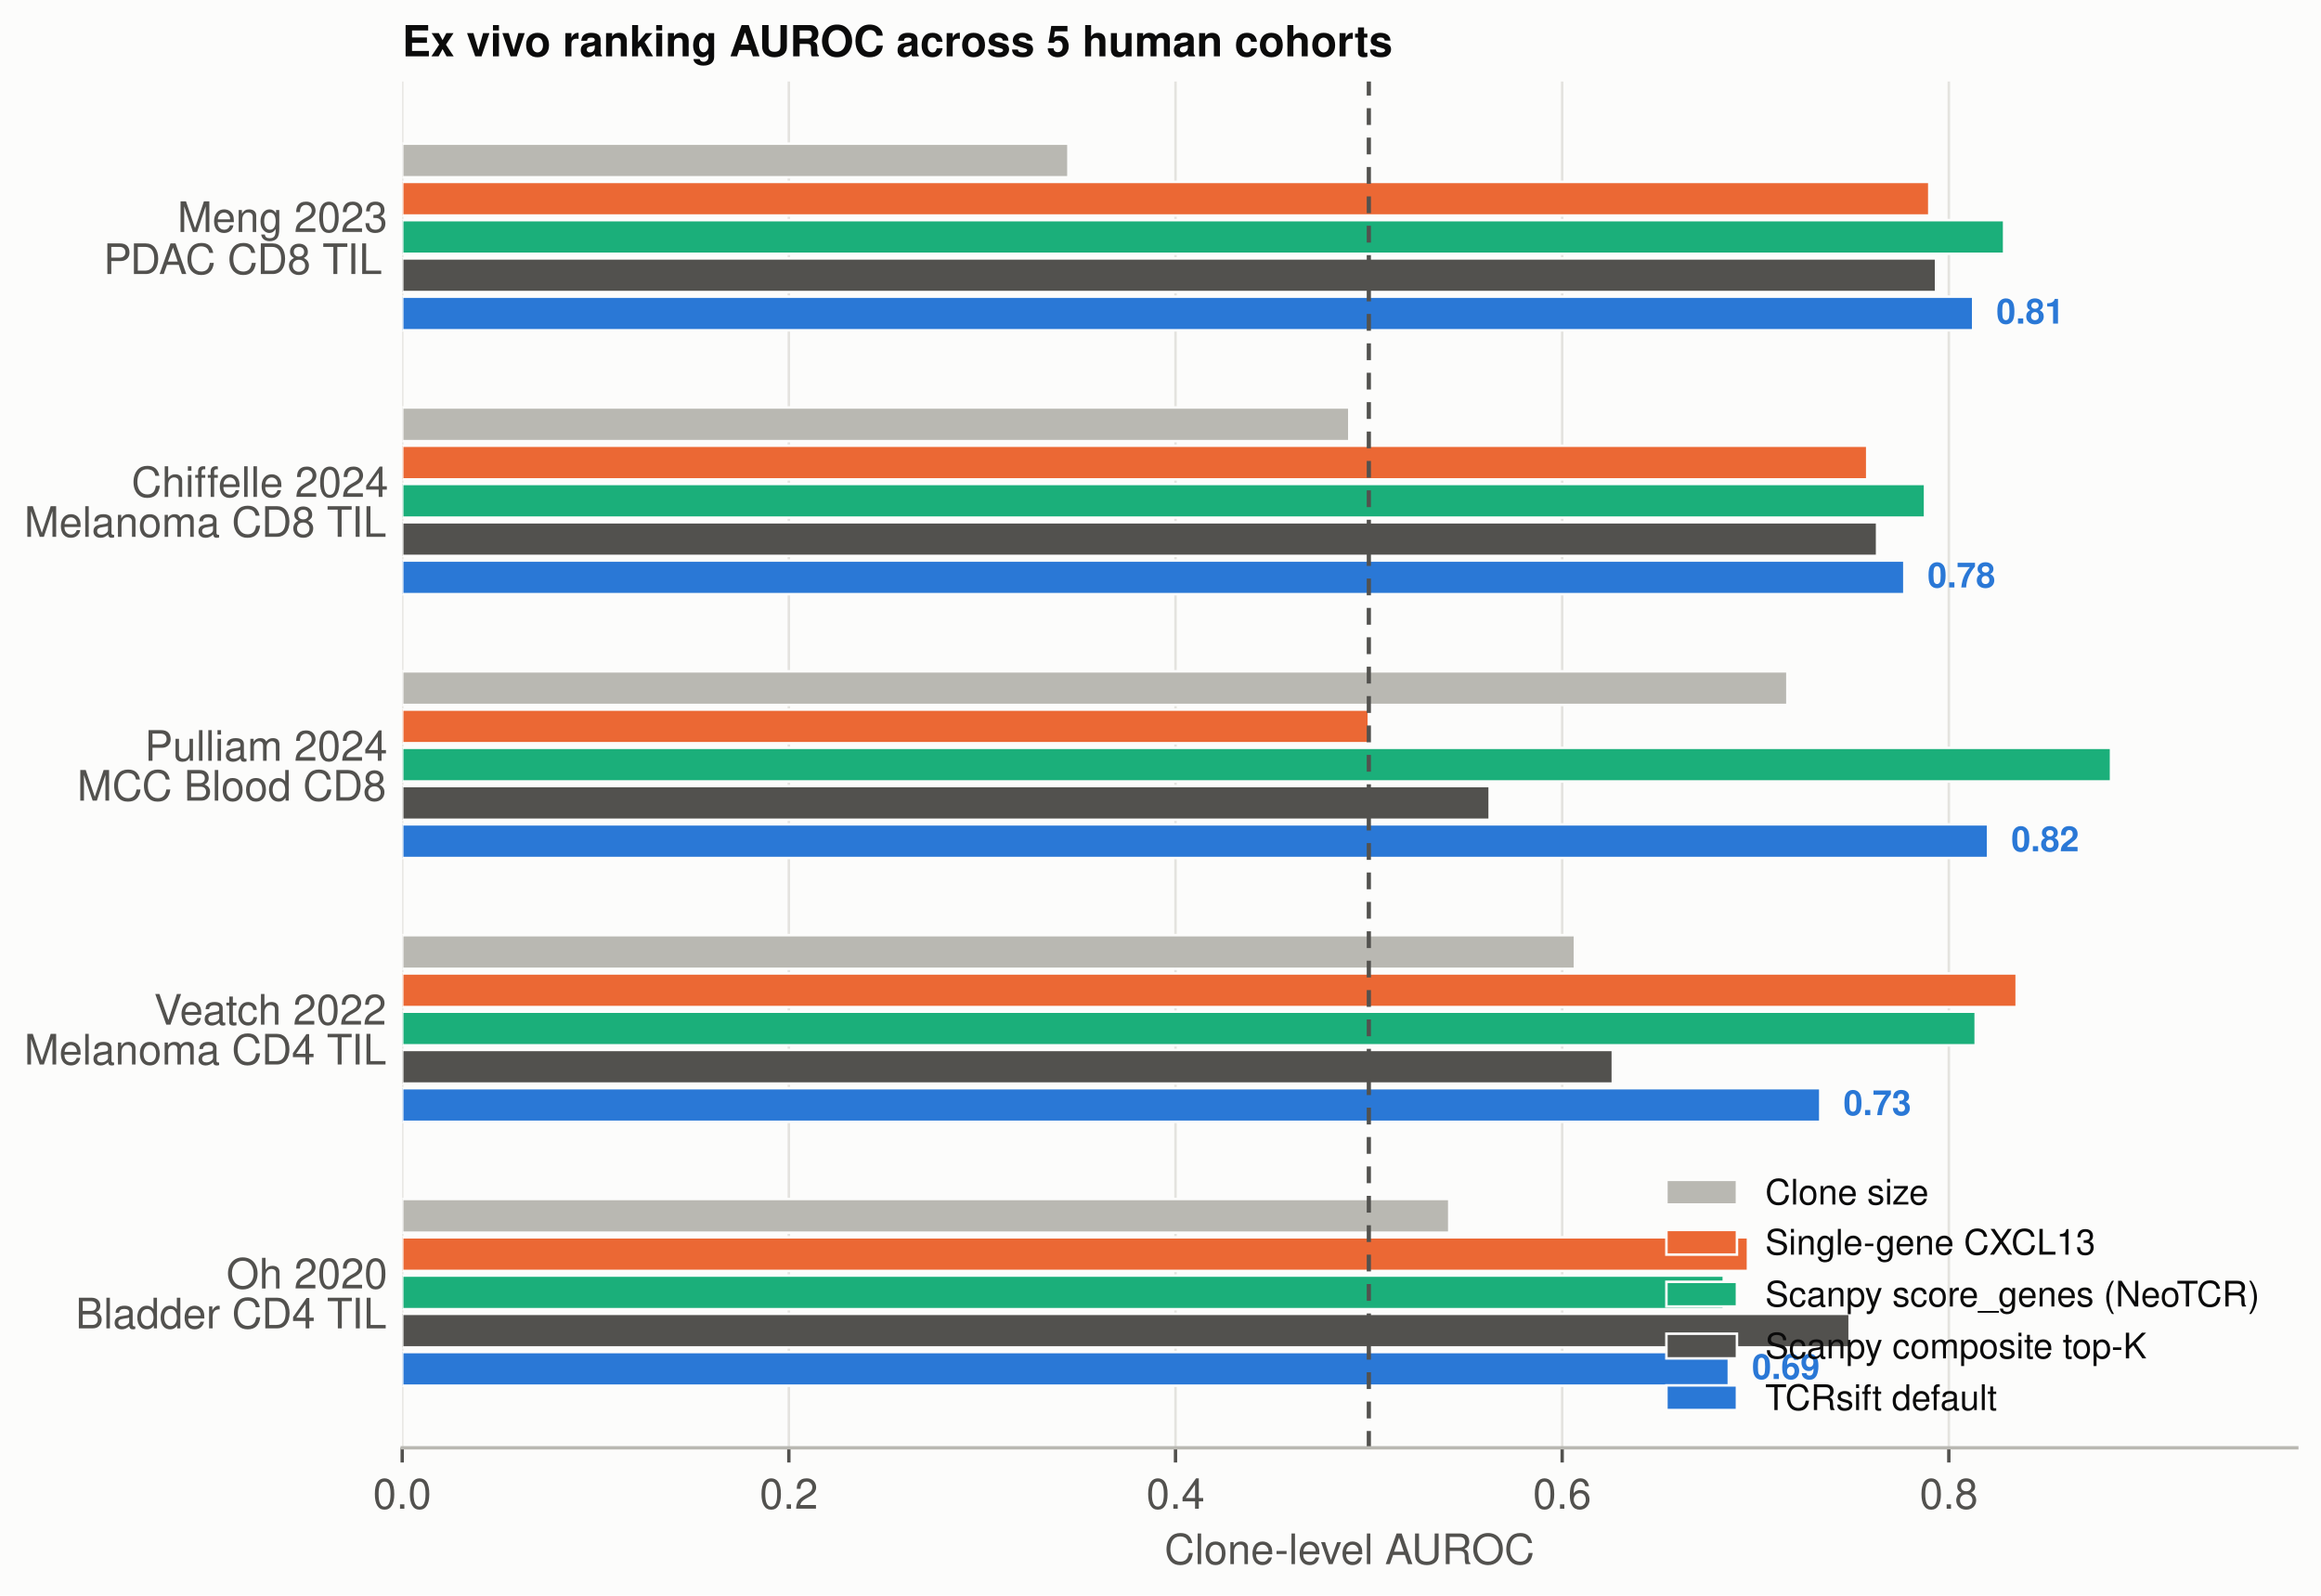
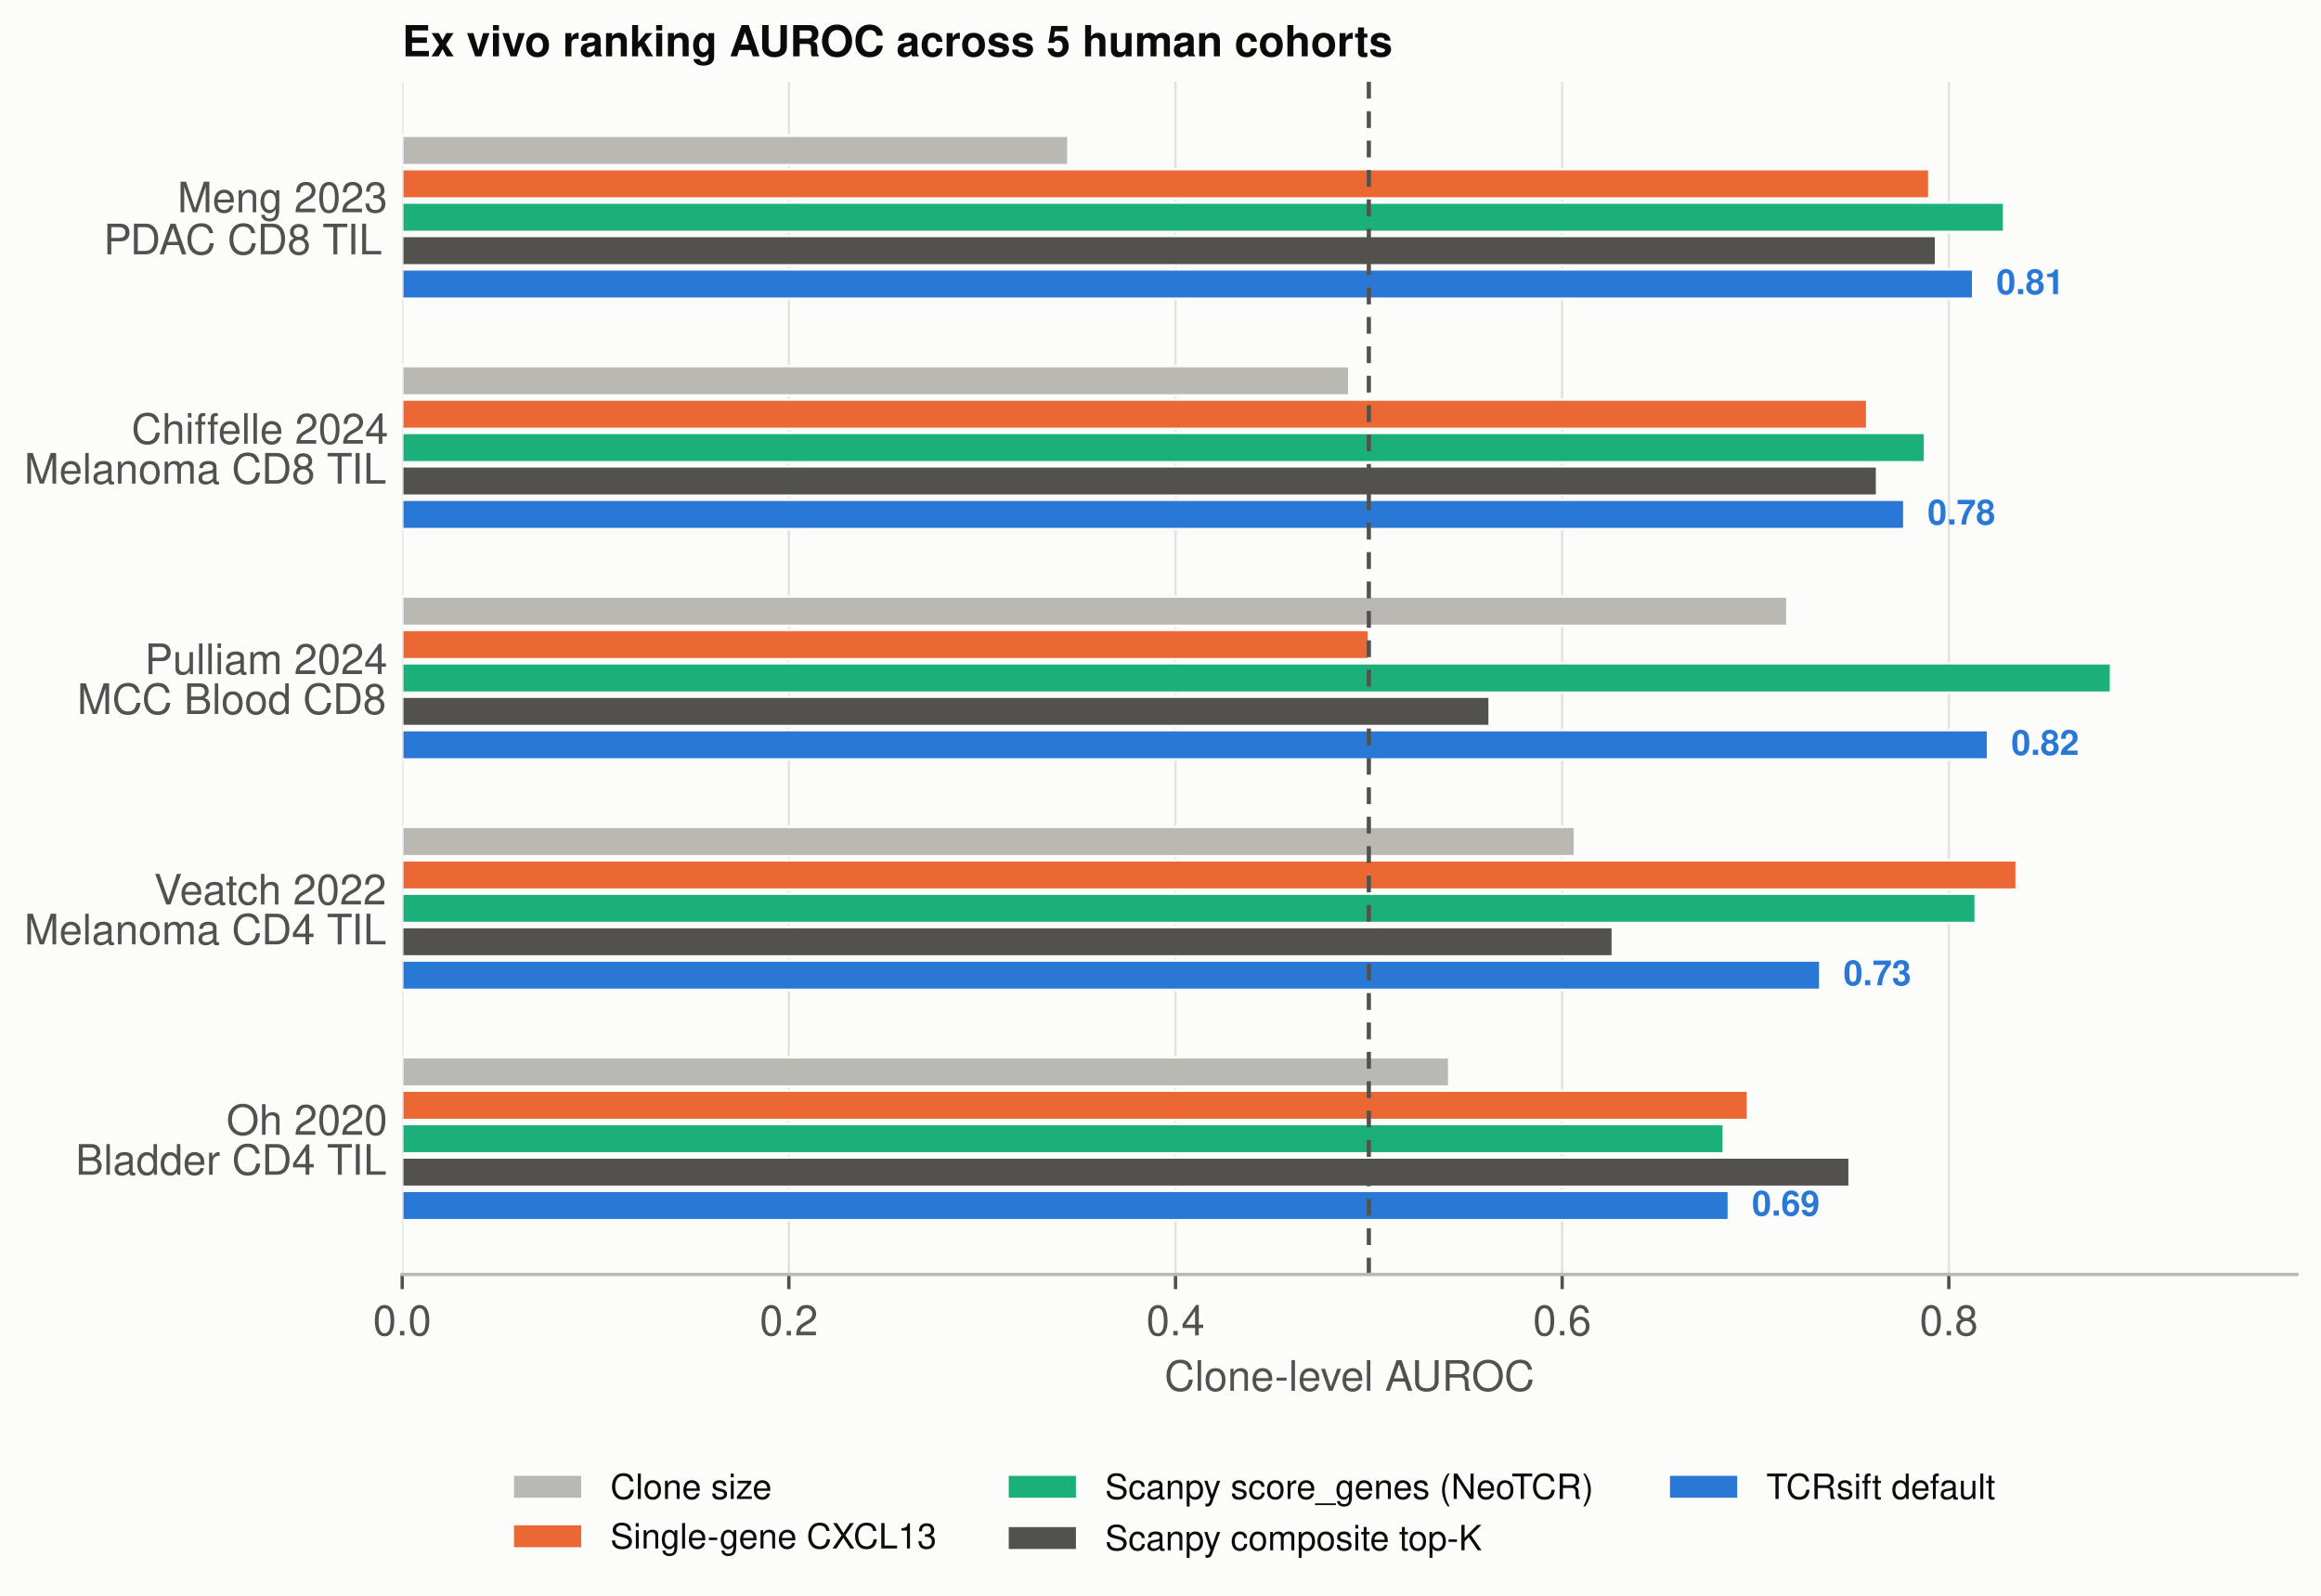
- <svg xmlns="http://www.w3.org/2000/svg" xmlns:xlink="http://www.w3.org/1999/xlink" width="552.72pt" height="379.92pt" viewBox="0 0 552.72 379.92" version="1.1">
+ <svg xmlns="http://www.w3.org/2000/svg" xmlns:xlink="http://www.w3.org/1999/xlink" width="552.72pt" height="380.016pt" viewBox="0 0 552.72 380.016" version="1.1">
  <defs>
    <style type="text/css">*{stroke-linejoin: round; stroke-linecap: butt}</style>
  </defs>
  <g id="figure_1">
    <g id="patch_1">
-       <path d="M 0 379.92  L 552.72 379.92  L 552.72 0  L 0 0  z " style="fill: #fcfcfb" />
+       <path d="M 0 380.016  L 552.72 380.016  L 552.72 0  L 0 0  z " style="fill: #fcfcfb" />
    </g>
    <g id="axes_1">
      <g id="patch_2">
-         <path d="M 95.779 344.761  L 546.96 344.761  L 546.96 19.41  L 95.779 19.41  z " style="fill: #fcfcfb" />
+         <path d="M 95.779 303.48  L 546.96 303.48  L 546.96 19.41  L 95.779 19.41  z " style="fill: #fcfcfb" />
      </g>
      <g id="matplotlib.axis_1">
        <g id="xtick_1">
          <g id="line2d_1">
-             <path d="M 95.779 344.761  L 95.779 19.41  " clip-path="url(#p106d1d1936)" style="fill: none; stroke: #e4e3df; stroke-width: 0.6; stroke-linecap: square" />
+             <path d="M 95.779 303.48  L 95.779 19.41  " clip-path="url(#pd8e1365aa0)" style="fill: none; stroke: #e4e3df; stroke-width: 0.6; stroke-linecap: square" />
          </g>
          <g id="line2d_2">
            <defs>
              <path id="mc6937c2ae9" d="M 0 0  L 0 3.5  " style="stroke: #52514e; stroke-width: 0.8" />
            </defs>
            <g>
-               <use xlink:href="#mc6937c2ae9" x="95.779" y="344.761" style="fill: #52514e; stroke: #52514e; stroke-width: 0.8" />
+               <use xlink:href="#mc6937c2ae9" x="95.779" y="303.48" style="fill: #52514e; stroke: #52514e; stroke-width: 0.8" />
            </g>
          </g>
          <g id="text_1">
-             <text style="font-size: 10px; font-family: 'Helvetica', 'Arial', 'DejaVu Sans'; text-anchor: middle; fill: #52514e" x="95.779" y="359.261" transform="rotate(-0 95.77875 359.2611)">0.0</text>
+             <text style="font-size: 10px; font-family: 'Helvetica', 'Arial', 'DejaVu Sans'; text-anchor: middle; fill: #52514e" x="95.779" y="317.98" transform="rotate(-0 95.77875 317.9801)">0.0</text>
          </g>
        </g>
        <g id="xtick_2">
          <g id="line2d_3">
-             <path d="M 187.856 344.761  L 187.856 19.41  " clip-path="url(#p106d1d1936)" style="fill: none; stroke: #e4e3df; stroke-width: 0.6; stroke-linecap: square" />
+             <path d="M 187.856 303.48  L 187.856 19.41  " clip-path="url(#pd8e1365aa0)" style="fill: none; stroke: #e4e3df; stroke-width: 0.6; stroke-linecap: square" />
          </g>
          <g id="line2d_4">
            <g>
-               <use xlink:href="#mc6937c2ae9" x="187.856" y="344.761" style="fill: #52514e; stroke: #52514e; stroke-width: 0.8" />
+               <use xlink:href="#mc6937c2ae9" x="187.856" y="303.48" style="fill: #52514e; stroke: #52514e; stroke-width: 0.8" />
            </g>
          </g>
          <g id="text_2">
-             <text style="font-size: 10px; font-family: 'Helvetica', 'Arial', 'DejaVu Sans'; text-anchor: middle; fill: #52514e" x="187.856" y="359.261" transform="rotate(-0 187.8565 359.2611)">0.2</text>
+             <text style="font-size: 10px; font-family: 'Helvetica', 'Arial', 'DejaVu Sans'; text-anchor: middle; fill: #52514e" x="187.856" y="317.98" transform="rotate(-0 187.8565 317.9801)">0.2</text>
          </g>
        </g>
        <g id="xtick_3">
          <g id="line2d_5">
-             <path d="M 279.934 344.761  L 279.934 19.41  " clip-path="url(#p106d1d1936)" style="fill: none; stroke: #e4e3df; stroke-width: 0.6; stroke-linecap: square" />
+             <path d="M 279.934 303.48  L 279.934 19.41  " clip-path="url(#pd8e1365aa0)" style="fill: none; stroke: #e4e3df; stroke-width: 0.6; stroke-linecap: square" />
          </g>
          <g id="line2d_6">
            <g>
-               <use xlink:href="#mc6937c2ae9" x="279.934" y="344.761" style="fill: #52514e; stroke: #52514e; stroke-width: 0.8" />
+               <use xlink:href="#mc6937c2ae9" x="279.934" y="303.48" style="fill: #52514e; stroke: #52514e; stroke-width: 0.8" />
            </g>
          </g>
          <g id="text_3">
-             <text style="font-size: 10px; font-family: 'Helvetica', 'Arial', 'DejaVu Sans'; text-anchor: middle; fill: #52514e" x="279.934" y="359.261" transform="rotate(-0 279.9342 359.2611)">0.4</text>
+             <text style="font-size: 10px; font-family: 'Helvetica', 'Arial', 'DejaVu Sans'; text-anchor: middle; fill: #52514e" x="279.934" y="317.98" transform="rotate(-0 279.9342 317.9801)">0.4</text>
          </g>
        </g>
        <g id="xtick_4">
          <g id="line2d_7">
-             <path d="M 372.012 344.761  L 372.012 19.41  " clip-path="url(#p106d1d1936)" style="fill: none; stroke: #e4e3df; stroke-width: 0.6; stroke-linecap: square" />
+             <path d="M 372.012 303.48  L 372.012 19.41  " clip-path="url(#pd8e1365aa0)" style="fill: none; stroke: #e4e3df; stroke-width: 0.6; stroke-linecap: square" />
          </g>
          <g id="line2d_8">
            <g>
-               <use xlink:href="#mc6937c2ae9" x="372.012" y="344.761" style="fill: #52514e; stroke: #52514e; stroke-width: 0.8" />
+               <use xlink:href="#mc6937c2ae9" x="372.012" y="303.48" style="fill: #52514e; stroke: #52514e; stroke-width: 0.8" />
            </g>
          </g>
          <g id="text_4">
-             <text style="font-size: 10px; font-family: 'Helvetica', 'Arial', 'DejaVu Sans'; text-anchor: middle; fill: #52514e" x="372.012" y="359.261" transform="rotate(-0 372.0119 359.2611)">0.6</text>
+             <text style="font-size: 10px; font-family: 'Helvetica', 'Arial', 'DejaVu Sans'; text-anchor: middle; fill: #52514e" x="372.012" y="317.98" transform="rotate(-0 372.0119 317.9801)">0.6</text>
          </g>
        </g>
        <g id="xtick_5">
          <g id="line2d_9">
-             <path d="M 464.09 344.761  L 464.09 19.41  " clip-path="url(#p106d1d1936)" style="fill: none; stroke: #e4e3df; stroke-width: 0.6; stroke-linecap: square" />
+             <path d="M 464.09 303.48  L 464.09 19.41  " clip-path="url(#pd8e1365aa0)" style="fill: none; stroke: #e4e3df; stroke-width: 0.6; stroke-linecap: square" />
          </g>
          <g id="line2d_10">
            <g>
-               <use xlink:href="#mc6937c2ae9" x="464.09" y="344.761" style="fill: #52514e; stroke: #52514e; stroke-width: 0.8" />
+               <use xlink:href="#mc6937c2ae9" x="464.09" y="303.48" style="fill: #52514e; stroke: #52514e; stroke-width: 0.8" />
            </g>
          </g>
          <g id="text_5">
-             <text style="font-size: 10px; font-family: 'Helvetica', 'Arial', 'DejaVu Sans'; text-anchor: middle; fill: #52514e" x="464.09" y="359.261" transform="rotate(-0 464.0896 359.2611)">0.8</text>
+             <text style="font-size: 10px; font-family: 'Helvetica', 'Arial', 'DejaVu Sans'; text-anchor: middle; fill: #52514e" x="464.09" y="317.98" transform="rotate(-0 464.0896 317.9801)">0.8</text>
          </g>
        </g>
        <g id="text_6">
-           <text style="font-size: 10px; font-family: 'Helvetica', 'Arial', 'DejaVu Sans'; text-anchor: middle; fill: #52514e" x="321.369" y="372.46" transform="rotate(-0 321.3691 372.4603)">Clone-level AUROC</text>
+           <text style="font-size: 10px; font-family: 'Helvetica', 'Arial', 'DejaVu Sans'; text-anchor: middle; fill: #52514e" x="321.369" y="331.179" transform="rotate(-0 321.3691 331.1794)">Clone-level AUROC</text>
        </g>
      </g>
      <g id="matplotlib.axis_2">
        <g id="ytick_1">
          <g id="line2d_11" />
          <g id="text_7">
-             <text style="font-size: 10px; font-family: 'Helvetica', 'Arial', 'DejaVu Sans'; fill: #52514e" transform="translate(42.24437 55.24687)">Meng 2023</text>
-             <text style="font-size: 10px; font-family: 'Helvetica', 'Arial', 'DejaVu Sans'; fill: #52514e" transform="translate(24.66156 65.25722)">PDAC CD8 TIL</text>
+             <text style="font-size: 10px; font-family: 'Helvetica', 'Arial', 'DejaVu Sans'; fill: #52514e" transform="translate(42.24437 50.55003)">Meng 2023</text>
+             <text style="font-size: 10px; font-family: 'Helvetica', 'Arial', 'DejaVu Sans'; fill: #52514e" transform="translate(24.66156 60.56038)">PDAC CD8 TIL</text>
          </g>
        </g>
        <g id="ytick_2">
          <g id="line2d_12" />
          <g id="text_8">
-             <text style="font-size: 10px; font-family: 'Helvetica', 'Arial', 'DejaVu Sans'; fill: #52514e" transform="translate(31.30531 118.3325)">Chiffelle 2024</text>
-             <text style="font-size: 10px; font-family: 'Helvetica', 'Arial', 'DejaVu Sans'; fill: #52514e" transform="translate(5.76 127.8296)">Melanoma CD8 TIL</text>
+             <text style="font-size: 10px; font-family: 'Helvetica', 'Arial', 'DejaVu Sans'; fill: #52514e" transform="translate(31.30531 105.6638)">Chiffelle 2024</text>
+             <text style="font-size: 10px; font-family: 'Helvetica', 'Arial', 'DejaVu Sans'; fill: #52514e" transform="translate(5.76 115.1609)">Melanoma CD8 TIL</text>
          </g>
        </g>
        <g id="ytick_3">
          <g id="line2d_13" />
          <g id="text_9">
-             <text style="font-size: 10px; font-family: 'Helvetica', 'Arial', 'DejaVu Sans'; fill: #52514e" transform="translate(34.46937 181.1615)">Pulliam 2024</text>
-             <text style="font-size: 10px; font-family: 'Helvetica', 'Arial', 'DejaVu Sans'; fill: #52514e" transform="translate(18.36938 190.6585)">MCC Blood CD8</text>
+             <text style="font-size: 10px; font-family: 'Helvetica', 'Arial', 'DejaVu Sans'; fill: #52514e" transform="translate(34.46937 160.521)">Pulliam 2024</text>
+             <text style="font-size: 10px; font-family: 'Helvetica', 'Arial', 'DejaVu Sans'; fill: #52514e" transform="translate(18.36938 170.0181)">MCC Blood CD8</text>
          </g>
        </g>
        <g id="ytick_4">
          <g id="line2d_14" />
          <g id="text_10">
-             <text style="font-size: 10px; font-family: 'Helvetica', 'Arial', 'DejaVu Sans'; fill: #52514e" transform="translate(36.6725 243.9905)">Veatch 2022</text>
-             <text style="font-size: 10px; font-family: 'Helvetica', 'Arial', 'DejaVu Sans'; fill: #52514e" transform="translate(5.76 253.4875)">Melanoma CD4 TIL</text>
+             <text style="font-size: 10px; font-family: 'Helvetica', 'Arial', 'DejaVu Sans'; fill: #52514e" transform="translate(36.6725 215.3782)">Veatch 2022</text>
+             <text style="font-size: 10px; font-family: 'Helvetica', 'Arial', 'DejaVu Sans'; fill: #52514e" transform="translate(5.76 224.8752)">Melanoma CD4 TIL</text>
          </g>
        </g>
        <g id="ytick_5">
          <g id="line2d_15" />
          <g id="text_11">
-             <text style="font-size: 10px; font-family: 'Helvetica', 'Arial', 'DejaVu Sans'; fill: #52514e" transform="translate(53.91781 306.8194)">Oh 2020</text>
-             <text style="font-size: 10px; font-family: 'Helvetica', 'Arial', 'DejaVu Sans'; fill: #52514e" transform="translate(17.98031 316.3165)">Bladder CD4 TIL</text>
+             <text style="font-size: 10px; font-family: 'Helvetica', 'Arial', 'DejaVu Sans'; fill: #52514e" transform="translate(53.91781 270.2353)">Oh 2020</text>
+             <text style="font-size: 10px; font-family: 'Helvetica', 'Arial', 'DejaVu Sans'; fill: #52514e" transform="translate(17.98031 279.7324)">Bladder CD4 TIL</text>
          </g>
        </g>
      </g>
      <g id="patch_3">
-         <path d="M 95.779 42.216  L 254.429 42.216  L 254.429 34.199  L 95.779 34.199  z " clip-path="url(#p106d1d1936)" style="fill: #b9b8b2; stroke: #fcfcfb; stroke-width: 0.6; stroke-linejoin: miter" />
+         <path d="M 95.779 39.322  L 254.429 39.322  L 254.429 32.322  L 95.779 32.322  z " clip-path="url(#pd8e1365aa0)" style="fill: #b9b8b2; stroke: #fcfcfb; stroke-width: 0.6; stroke-linejoin: miter" />
      </g>
      <g id="patch_4">
-         <path d="M 95.779 105.045  L 321.323 105.045  L 321.323 97.028  L 95.779 97.028  z " clip-path="url(#p106d1d1936)" style="fill: #b9b8b2; stroke: #fcfcfb; stroke-width: 0.6; stroke-linejoin: miter" />
+         <path d="M 95.779 94.179  L 321.323 94.179  L 321.323 87.179  L 95.779 87.179  z " clip-path="url(#pd8e1365aa0)" style="fill: #b9b8b2; stroke: #fcfcfb; stroke-width: 0.6; stroke-linejoin: miter" />
      </g>
      <g id="patch_5">
-         <path d="M 95.779 167.874  L 425.647 167.874  L 425.647 159.857  L 95.779 159.857  z " clip-path="url(#p106d1d1936)" style="fill: #b9b8b2; stroke: #fcfcfb; stroke-width: 0.6; stroke-linejoin: miter" />
+         <path d="M 95.779 149.036  L 425.647 149.036  L 425.647 142.037  L 95.779 142.037  z " clip-path="url(#pd8e1365aa0)" style="fill: #b9b8b2; stroke: #fcfcfb; stroke-width: 0.6; stroke-linejoin: miter" />
      </g>
      <g id="patch_6">
-         <path d="M 95.779 230.703  L 375.05 230.703  L 375.05 222.686  L 95.779 222.686  z " clip-path="url(#p106d1d1936)" style="fill: #b9b8b2; stroke: #fcfcfb; stroke-width: 0.6; stroke-linejoin: miter" />
+         <path d="M 95.779 203.894  L 375.05 203.894  L 375.05 196.894  L 95.779 196.894  z " clip-path="url(#pd8e1365aa0)" style="fill: #b9b8b2; stroke: #fcfcfb; stroke-width: 0.6; stroke-linejoin: miter" />
      </g>
      <g id="patch_7">
-         <path d="M 95.779 293.532  L 345.125 293.532  L 345.125 285.515  L 95.779 285.515  z " clip-path="url(#p106d1d1936)" style="fill: #b9b8b2; stroke: #fcfcfb; stroke-width: 0.6; stroke-linejoin: miter" />
+         <path d="M 95.779 258.751  L 345.125 258.751  L 345.125 251.751  L 95.779 251.751  z " clip-path="url(#pd8e1365aa0)" style="fill: #b9b8b2; stroke: #fcfcfb; stroke-width: 0.6; stroke-linejoin: miter" />
      </g>
      <g id="patch_8">
-         <path d="M 95.779 51.326  L 459.44 51.326  L 459.44 43.309  L 95.779 43.309  z " clip-path="url(#p106d1d1936)" style="fill: #eb6834; stroke: #fcfcfb; stroke-width: 0.6; stroke-linejoin: miter" />
+         <path d="M 95.779 47.276  L 459.44 47.276  L 459.44 40.277  L 95.779 40.277  z " clip-path="url(#pd8e1365aa0)" style="fill: #eb6834; stroke: #fcfcfb; stroke-width: 0.6; stroke-linejoin: miter" />
      </g>
      <g id="patch_9">
-         <path d="M 95.779 114.155  L 444.661 114.155  L 444.661 106.138  L 95.779 106.138  z " clip-path="url(#p106d1d1936)" style="fill: #eb6834; stroke: #fcfcfb; stroke-width: 0.6; stroke-linejoin: miter" />
+         <path d="M 95.779 102.134  L 444.661 102.134  L 444.661 95.134  L 95.779 95.134  z " clip-path="url(#pd8e1365aa0)" style="fill: #eb6834; stroke: #fcfcfb; stroke-width: 0.6; stroke-linejoin: miter" />
      </g>
      <g id="patch_10">
-         <path d="M 95.779 176.984  L 325.973 176.984  L 325.973 168.967  L 95.779 168.967  z " clip-path="url(#p106d1d1936)" style="fill: #eb6834; stroke: #fcfcfb; stroke-width: 0.6; stroke-linejoin: miter" />
+         <path d="M 95.779 156.991  L 325.973 156.991  L 325.973 149.991  L 95.779 149.991  z " clip-path="url(#pd8e1365aa0)" style="fill: #eb6834; stroke: #fcfcfb; stroke-width: 0.6; stroke-linejoin: miter" />
      </g>
      <g id="patch_11">
-         <path d="M 95.779 239.813  L 480.249 239.813  L 480.249 231.796  L 95.779 231.796  z " clip-path="url(#p106d1d1936)" style="fill: #eb6834; stroke: #fcfcfb; stroke-width: 0.6; stroke-linejoin: miter" />
+         <path d="M 95.779 211.848  L 480.249 211.848  L 480.249 204.848  L 95.779 204.848  z " clip-path="url(#pd8e1365aa0)" style="fill: #eb6834; stroke: #fcfcfb; stroke-width: 0.6; stroke-linejoin: miter" />
      </g>
      <g id="patch_12">
-         <path d="M 95.779 302.642  L 416.255 302.642  L 416.255 294.625  L 95.779 294.625  z " clip-path="url(#p106d1d1936)" style="fill: #eb6834; stroke: #fcfcfb; stroke-width: 0.6; stroke-linejoin: miter" />
+         <path d="M 95.779 266.705  L 416.255 266.705  L 416.255 259.705  L 95.779 259.705  z " clip-path="url(#pd8e1365aa0)" style="fill: #eb6834; stroke: #fcfcfb; stroke-width: 0.6; stroke-linejoin: miter" />
      </g>
      <g id="patch_13">
-         <path d="M 95.779 60.436  L 477.257 60.436  L 477.257 52.419  L 95.779 52.419  z " clip-path="url(#p106d1d1936)" style="fill: #1baf7a; stroke: #fcfcfb; stroke-width: 0.6; stroke-linejoin: miter" />
+         <path d="M 95.779 55.231  L 477.257 55.231  L 477.257 48.231  L 95.779 48.231  z " clip-path="url(#pd8e1365aa0)" style="fill: #1baf7a; stroke: #fcfcfb; stroke-width: 0.6; stroke-linejoin: miter" />
      </g>
      <g id="patch_14">
-         <path d="M 95.779 123.265  L 458.427 123.265  L 458.427 115.248  L 95.779 115.248  z " clip-path="url(#p106d1d1936)" style="fill: #1baf7a; stroke: #fcfcfb; stroke-width: 0.6; stroke-linejoin: miter" />
+         <path d="M 95.779 110.088  L 458.427 110.088  L 458.427 103.088  L 95.779 103.088  z " clip-path="url(#pd8e1365aa0)" style="fill: #1baf7a; stroke: #fcfcfb; stroke-width: 0.6; stroke-linejoin: miter" />
      </g>
      <g id="patch_15">
-         <path d="M 95.779 186.094  L 502.716 186.094  L 502.716 178.077  L 95.779 178.077  z " clip-path="url(#p106d1d1936)" style="fill: #1baf7a; stroke: #fcfcfb; stroke-width: 0.6; stroke-linejoin: miter" />
+         <path d="M 95.779 164.945  L 502.716 164.945  L 502.716 157.945  L 95.779 157.945  z " clip-path="url(#pd8e1365aa0)" style="fill: #1baf7a; stroke: #fcfcfb; stroke-width: 0.6; stroke-linejoin: miter" />
      </g>
      <g id="patch_16">
-         <path d="M 95.779 248.923  L 470.489 248.923  L 470.489 240.906  L 95.779 240.906  z " clip-path="url(#p106d1d1936)" style="fill: #1baf7a; stroke: #fcfcfb; stroke-width: 0.6; stroke-linejoin: miter" />
+         <path d="M 95.779 219.802  L 470.489 219.802  L 470.489 212.802  L 95.779 212.802  z " clip-path="url(#pd8e1365aa0)" style="fill: #1baf7a; stroke: #fcfcfb; stroke-width: 0.6; stroke-linejoin: miter" />
      </g>
      <g id="patch_17">
-         <path d="M 95.779 311.752  L 410.5 311.752  L 410.5 303.735  L 95.779 303.735  z " clip-path="url(#p106d1d1936)" style="fill: #1baf7a; stroke: #fcfcfb; stroke-width: 0.6; stroke-linejoin: miter" />
+         <path d="M 95.779 274.659  L 410.5 274.659  L 410.5 267.66  L 95.779 267.66  z " clip-path="url(#pd8e1365aa0)" style="fill: #1baf7a; stroke: #fcfcfb; stroke-width: 0.6; stroke-linejoin: miter" />
      </g>
      <g id="patch_18">
-         <path d="M 95.779 69.546  L 461.051 69.546  L 461.051 61.529  L 95.779 61.529  z " clip-path="url(#p106d1d1936)" style="fill: #52514e; stroke: #fcfcfb; stroke-width: 0.6; stroke-linejoin: miter" />
+         <path d="M 95.779 63.185  L 461.051 63.185  L 461.051 56.185  L 95.779 56.185  z " clip-path="url(#pd8e1365aa0)" style="fill: #52514e; stroke: #fcfcfb; stroke-width: 0.6; stroke-linejoin: miter" />
      </g>
      <g id="patch_19">
-         <path d="M 95.779 132.375  L 447.009 132.375  L 447.009 124.358  L 95.779 124.358  z " clip-path="url(#p106d1d1936)" style="fill: #52514e; stroke: #fcfcfb; stroke-width: 0.6; stroke-linejoin: miter" />
+         <path d="M 95.779 118.042  L 447.009 118.042  L 447.009 111.042  L 95.779 111.042  z " clip-path="url(#pd8e1365aa0)" style="fill: #52514e; stroke: #fcfcfb; stroke-width: 0.6; stroke-linejoin: miter" />
      </g>
      <g id="patch_20">
-         <path d="M 95.779 195.204  L 354.747 195.204  L 354.747 187.187  L 95.779 187.187  z " clip-path="url(#p106d1d1936)" style="fill: #52514e; stroke: #fcfcfb; stroke-width: 0.6; stroke-linejoin: miter" />
+         <path d="M 95.779 172.899  L 354.747 172.899  L 354.747 165.899  L 95.779 165.899  z " clip-path="url(#pd8e1365aa0)" style="fill: #52514e; stroke: #fcfcfb; stroke-width: 0.6; stroke-linejoin: miter" />
      </g>
      <g id="patch_21">
-         <path d="M 95.779 258.033  L 384.074 258.033  L 384.074 250.016  L 95.779 250.016  z " clip-path="url(#p106d1d1936)" style="fill: #52514e; stroke: #fcfcfb; stroke-width: 0.6; stroke-linejoin: miter" />
+         <path d="M 95.779 227.756  L 384.074 227.756  L 384.074 220.757  L 95.779 220.757  z " clip-path="url(#pd8e1365aa0)" style="fill: #52514e; stroke: #fcfcfb; stroke-width: 0.6; stroke-linejoin: miter" />
      </g>
      <g id="patch_22">
-         <path d="M 95.779 320.862  L 440.472 320.862  L 440.472 312.845  L 95.779 312.845  z " clip-path="url(#p106d1d1936)" style="fill: #52514e; stroke: #fcfcfb; stroke-width: 0.6; stroke-linejoin: miter" />
+         <path d="M 95.779 282.614  L 440.472 282.614  L 440.472 275.614  L 95.779 275.614  z " clip-path="url(#pd8e1365aa0)" style="fill: #52514e; stroke: #fcfcfb; stroke-width: 0.6; stroke-linejoin: miter" />
      </g>
      <g id="patch_23">
-         <path d="M 95.779 78.656  L 469.89 78.656  L 469.89 70.639  L 95.779 70.639  z " clip-path="url(#p106d1d1936)" style="fill: #2a78d6; stroke: #fcfcfb; stroke-width: 0.6; stroke-linejoin: miter" />
+         <path d="M 95.779 71.139  L 469.89 71.139  L 469.89 64.139  L 95.779 64.139  z " clip-path="url(#pd8e1365aa0)" style="fill: #2a78d6; stroke: #fcfcfb; stroke-width: 0.6; stroke-linejoin: miter" />
      </g>
      <g id="patch_24">
-         <path d="M 95.779 141.485  L 453.501 141.485  L 453.501 133.468  L 95.779 133.468  z " clip-path="url(#p106d1d1936)" style="fill: #2a78d6; stroke: #fcfcfb; stroke-width: 0.6; stroke-linejoin: miter" />
+         <path d="M 95.779 125.996  L 453.501 125.996  L 453.501 118.997  L 95.779 118.997  z " clip-path="url(#pd8e1365aa0)" style="fill: #2a78d6; stroke: #fcfcfb; stroke-width: 0.6; stroke-linejoin: miter" />
      </g>
      <g id="patch_25">
-         <path d="M 95.779 204.314  L 473.435 204.314  L 473.435 196.297  L 95.779 196.297  z " clip-path="url(#p106d1d1936)" style="fill: #2a78d6; stroke: #fcfcfb; stroke-width: 0.6; stroke-linejoin: miter" />
+         <path d="M 95.779 180.854  L 473.435 180.854  L 473.435 173.854  L 95.779 173.854  z " clip-path="url(#pd8e1365aa0)" style="fill: #2a78d6; stroke: #fcfcfb; stroke-width: 0.6; stroke-linejoin: miter" />
      </g>
      <g id="patch_26">
-         <path d="M 95.779 267.143  L 433.474 267.143  L 433.474 259.126  L 95.779 259.126  z " clip-path="url(#p106d1d1936)" style="fill: #2a78d6; stroke: #fcfcfb; stroke-width: 0.6; stroke-linejoin: miter" />
+         <path d="M 95.779 235.711  L 433.474 235.711  L 433.474 228.711  L 95.779 228.711  z " clip-path="url(#pd8e1365aa0)" style="fill: #2a78d6; stroke: #fcfcfb; stroke-width: 0.6; stroke-linejoin: miter" />
      </g>
      <g id="patch_27">
-         <path d="M 95.779 329.972  L 411.697 329.972  L 411.697 321.955  L 95.779 321.955  z " clip-path="url(#p106d1d1936)" style="fill: #2a78d6; stroke: #fcfcfb; stroke-width: 0.6; stroke-linejoin: miter" />
+         <path d="M 95.779 290.568  L 411.697 290.568  L 411.697 283.568  L 95.779 283.568  z " clip-path="url(#pd8e1365aa0)" style="fill: #2a78d6; stroke: #fcfcfb; stroke-width: 0.6; stroke-linejoin: miter" />
      </g>
      <g id="line2d_16">
-         <path d="M 325.973 344.761  L 325.973 19.41  " clip-path="url(#p106d1d1936)" style="fill: none; stroke-dasharray: 4,3; stroke-dashoffset: 0; stroke: #52514e" />
+         <path d="M 325.973 303.48  L 325.973 19.41  " clip-path="url(#pd8e1365aa0)" style="fill: none; stroke-dasharray: 4,3; stroke-dashoffset: 0; stroke: #52514e" />
      </g>
      <g id="patch_28">
-         <path d="M 95.779 344.761  L 546.96 344.761  " style="fill: none; stroke: #b9b8b2; stroke-width: 0.8; stroke-linejoin: miter; stroke-linecap: square" />
+         <path d="M 95.779 303.48  L 546.96 303.48  " style="fill: none; stroke: #b9b8b2; stroke-width: 0.8; stroke-linejoin: miter; stroke-linecap: square" />
      </g>
      <g id="text_12">
-         <text style="font-weight: 700; font-size: 8.3px; font-family: 'Helvetica', 'Arial', 'DejaVu Sans'; text-anchor: start; fill: #2a78d6" x="475.415" y="77.055" transform="rotate(-0 475.4151 77.05531)">0.81</text>
+         <text style="font-weight: 700; font-size: 8.3px; font-family: 'Helvetica', 'Arial', 'DejaVu Sans'; text-anchor: start; fill: #2a78d6" x="475.415" y="70.047" transform="rotate(-0 475.4151 70.04664)">0.81</text>
      </g>
      <g id="text_13">
-         <text style="font-weight: 700; font-size: 8.3px; font-family: 'Helvetica', 'Arial', 'DejaVu Sans'; text-anchor: start; fill: #2a78d6" x="459.025" y="139.884" transform="rotate(-0 459.0253 139.8843)">0.78</text>
+         <text style="font-weight: 700; font-size: 8.3px; font-family: 'Helvetica', 'Arial', 'DejaVu Sans'; text-anchor: start; fill: #2a78d6" x="459.025" y="124.904" transform="rotate(-0 459.0253 124.9038)">0.78</text>
      </g>
      <g id="text_14">
-         <text style="font-weight: 700; font-size: 8.3px; font-family: 'Helvetica', 'Arial', 'DejaVu Sans'; text-anchor: start; fill: #2a78d6" x="478.96" y="202.713" transform="rotate(-0 478.9601 202.7133)">0.82</text>
+         <text style="font-weight: 700; font-size: 8.3px; font-family: 'Helvetica', 'Arial', 'DejaVu Sans'; text-anchor: start; fill: #2a78d6" x="478.96" y="179.761" transform="rotate(-0 478.9601 179.761)">0.82</text>
      </g>
      <g id="text_15">
-         <text style="font-weight: 700; font-size: 8.3px; font-family: 'Helvetica', 'Arial', 'DejaVu Sans'; text-anchor: start; fill: #2a78d6" x="438.998" y="265.542" transform="rotate(-0 438.9984 265.5423)">0.73</text>
+         <text style="font-weight: 700; font-size: 8.3px; font-family: 'Helvetica', 'Arial', 'DejaVu Sans'; text-anchor: start; fill: #2a78d6" x="438.998" y="234.618" transform="rotate(-0 438.9984 234.6181)">0.73</text>
      </g>
      <g id="text_16">
-         <text style="font-weight: 700; font-size: 8.3px; font-family: 'Helvetica', 'Arial', 'DejaVu Sans'; text-anchor: start; fill: #2a78d6" x="417.222" y="328.371" transform="rotate(-0 417.222 328.3712)">0.69</text>
+         <text style="font-weight: 700; font-size: 8.3px; font-family: 'Helvetica', 'Arial', 'DejaVu Sans'; text-anchor: start; fill: #2a78d6" x="417.222" y="289.475" transform="rotate(-0 417.222 289.4753)">0.69</text>
      </g>
      <g id="text_17">
        <text style="font-weight: 700; font-size: 10.2px; font-family: 'Helvetica', 'Arial', 'DejaVu Sans'; text-anchor: start; fill: #0b0b0b" x="95.779" y="13.41" transform="rotate(-0 95.77875 13.41)">Ex vivo ranking AUROC across 5 human cohorts</text>
      </g>
      <g id="legend_1">
        <g id="patch_29">
-           <path d="M 396.834 286.829  L 413.634 286.829  L 413.634 280.949  L 396.834 280.949  z " style="fill: #b9b8b2; stroke: #fcfcfb; stroke-width: 0.6; stroke-linejoin: miter" />
+           <path d="M 122.105 356.945  L 138.705 356.945  L 138.705 351.135  L 122.105 351.135  z " style="fill: #b9b8b2; stroke: #fcfcfb; stroke-width: 0.6; stroke-linejoin: miter" />
        </g>
        <g id="text_18">
-           <text style="font-size: 8.4px; font-family: 'Helvetica', 'Arial', 'DejaVu Sans'; text-anchor: start; fill: #0b0b0b" x="420.354" y="286.829" transform="rotate(-0 420.3545 286.8286)">Clone size</text>
+           <text style="font-size: 8.3px; font-family: 'Helvetica', 'Arial', 'DejaVu Sans'; text-anchor: start; fill: #0b0b0b" x="145.345" y="356.945" transform="rotate(-0 145.345 356.945)">Clone size</text>
        </g>
        <g id="patch_30">
-           <path d="M 396.834 298.756  L 413.634 298.756  L 413.634 292.876  L 396.834 292.876  z " style="fill: #eb6834; stroke: #fcfcfb; stroke-width: 0.6; stroke-linejoin: miter" />
+           <path d="M 122.105 368.73  L 138.705 368.73  L 138.705 362.92  L 122.105 362.92  z " style="fill: #eb6834; stroke: #fcfcfb; stroke-width: 0.6; stroke-linejoin: miter" />
        </g>
        <g id="text_19">
-           <text style="font-size: 8.4px; font-family: 'Helvetica', 'Arial', 'DejaVu Sans'; text-anchor: start; fill: #0b0b0b" x="420.354" y="298.756" transform="rotate(-0 420.3545 298.756)">Single-gene CXCL13</text>
+           <text style="font-size: 8.3px; font-family: 'Helvetica', 'Arial', 'DejaVu Sans'; text-anchor: start; fill: #0b0b0b" x="145.345" y="368.73" transform="rotate(-0 145.345 368.7303)">Single-gene CXCL13</text>
        </g>
        <g id="patch_31">
-           <path d="M 396.834 311.114  L 413.634 311.114  L 413.634 305.234  L 396.834 305.234  z " style="fill: #1baf7a; stroke: #fcfcfb; stroke-width: 0.6; stroke-linejoin: miter" />
+           <path d="M 239.92 356.945  L 256.52 356.945  L 256.52 351.135  L 239.92 351.135  z " style="fill: #1baf7a; stroke: #fcfcfb; stroke-width: 0.6; stroke-linejoin: miter" />
        </g>
        <g id="text_20">
-           <text style="font-size: 8.4px; font-family: 'Helvetica', 'Arial', 'DejaVu Sans'; text-anchor: start; fill: #0b0b0b" x="420.354" y="311.114" transform="rotate(-0 420.3545 311.1145)">Scanpy score_genes (NeoTCR)</text>
+           <text style="font-size: 8.3px; font-family: 'Helvetica', 'Arial', 'DejaVu Sans'; text-anchor: start; fill: #0b0b0b" x="263.16" y="356.945" transform="rotate(-0 263.1597 356.945)">Scanpy score_genes (NeoTCR)</text>
        </g>
        <g id="patch_32">
-           <path d="M 396.834 323.473  L 413.634 323.473  L 413.634 317.593  L 396.834 317.593  z " style="fill: #52514e; stroke: #fcfcfb; stroke-width: 0.6; stroke-linejoin: miter" />
+           <path d="M 239.92 369.156  L 256.52 369.156  L 256.52 363.346  L 239.92 363.346  z " style="fill: #52514e; stroke: #fcfcfb; stroke-width: 0.6; stroke-linejoin: miter" />
        </g>
        <g id="text_21">
-           <text style="font-size: 8.4px; font-family: 'Helvetica', 'Arial', 'DejaVu Sans'; text-anchor: start; fill: #0b0b0b" x="420.354" y="323.473" transform="rotate(-0 420.3545 323.473)">Scanpy composite top-K</text>
+           <text style="font-size: 8.3px; font-family: 'Helvetica', 'Arial', 'DejaVu Sans'; text-anchor: start; fill: #0b0b0b" x="263.16" y="369.156" transform="rotate(-0 263.1597 369.1563)">Scanpy composite top-K</text>
        </g>
        <g id="patch_33">
-           <path d="M 396.834 335.774  L 413.634 335.774  L 413.634 329.894  L 396.834 329.894  z " style="fill: #2a78d6; stroke: #fcfcfb; stroke-width: 0.6; stroke-linejoin: miter" />
+           <path d="M 397.388 356.945  L 413.988 356.945  L 413.988 351.135  L 397.388 351.135  z " style="fill: #2a78d6; stroke: #fcfcfb; stroke-width: 0.6; stroke-linejoin: miter" />
        </g>
        <g id="text_22">
-           <text style="font-size: 8.4px; font-family: 'Helvetica', 'Arial', 'DejaVu Sans'; text-anchor: start; fill: #0b0b0b" x="420.354" y="335.774" transform="rotate(-0 420.3545 335.7737)">TCRsift default</text>
+           <text style="font-size: 8.3px; font-family: 'Helvetica', 'Arial', 'DejaVu Sans'; text-anchor: start; fill: #0b0b0b" x="420.628" y="356.945" transform="rotate(-0 420.6275 356.945)">TCRsift default</text>
        </g>
      </g>
    </g>
  </g>
  <defs>
-     <clipPath id="p106d1d1936">
-       <rect x="95.779" y="19.41" width="451.181" height="325.351" />
+     <clipPath id="pd8e1365aa0">
+       <rect x="95.779" y="19.41" width="451.181" height="284.07" />
    </clipPath>
  </defs>
</svg>
